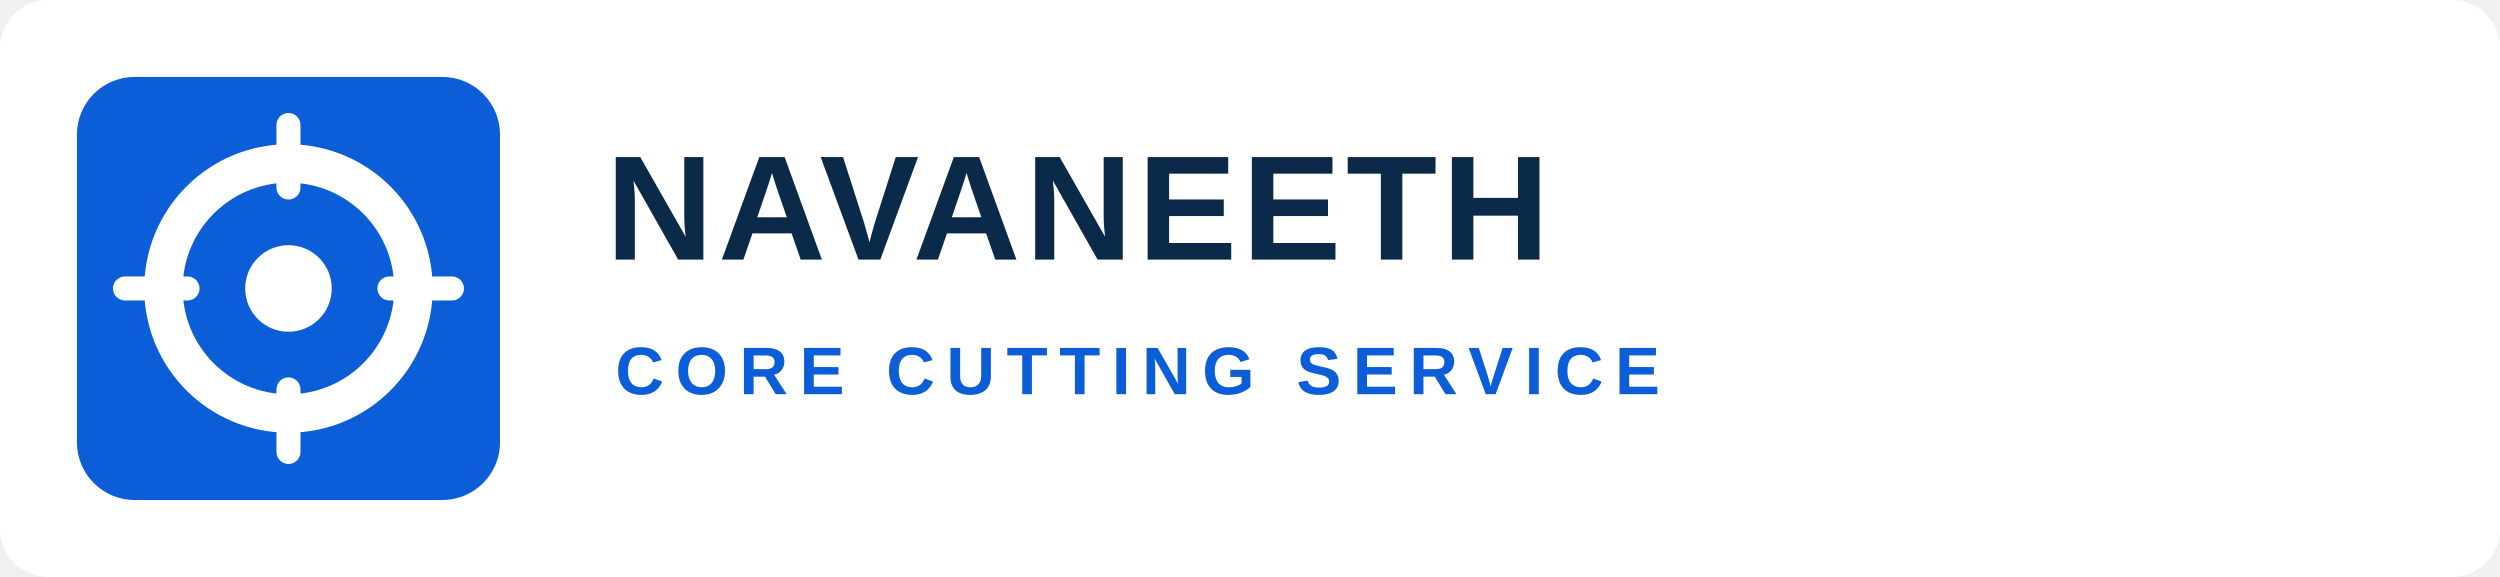
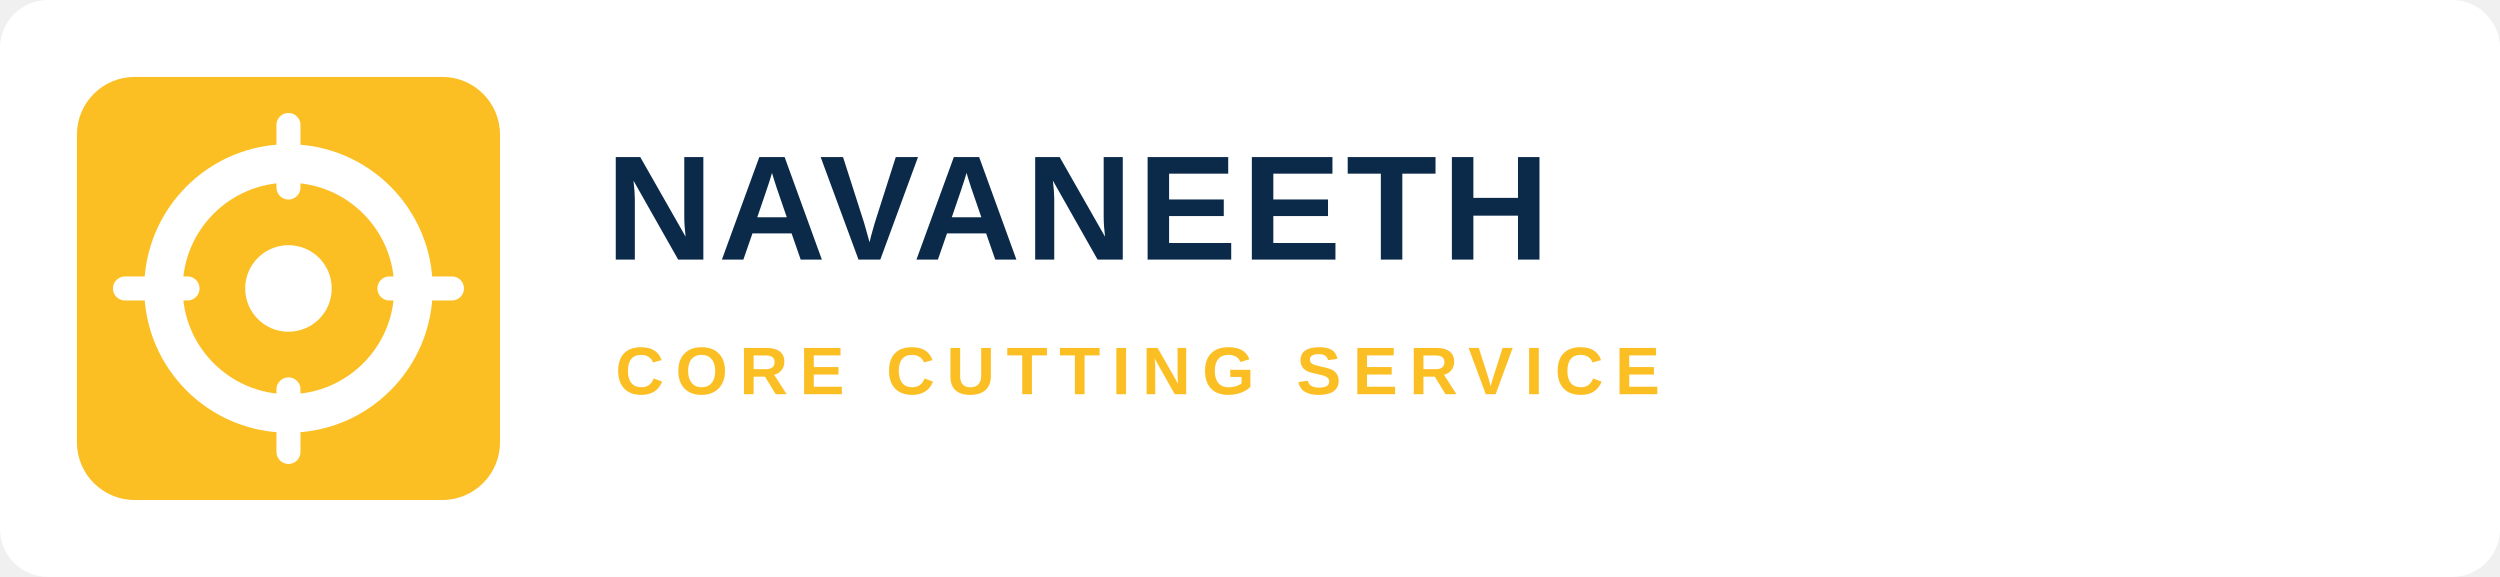
<svg xmlns="http://www.w3.org/2000/svg" viewBox="0 0 520 120" role="img" aria-labelledby="title desc">
  <rect width="520" height="120" rx="10" fill="#FFFFFF" />
  <g transform="translate(16 16)">
-     <rect width="88" height="88" rx="12" fill="#0B5ED7" />
+     <rect width="88" height="88" rx="12" fill="#FBBF24" />
    <circle cx="44" cy="44" r="26" fill="none" stroke="#FFFFFF" stroke-width="8" />
    <circle cx="44" cy="44" r="9" fill="#FFFFFF" />
    <path d="M44 10v13M44 65v13M10 44h13M65 44h13" stroke="#FFFFFF" stroke-width="5" stroke-linecap="round" />
  </g>
  <text x="126" y="54" font-family="Arial, Helvetica, sans-serif" font-size="31" font-weight="800" letter-spacing="1" fill="#0B2A4A">NAVANEETH</text>
-   <text x="128" y="82" font-family="Arial, Helvetica, sans-serif" font-size="14" font-weight="700" letter-spacing="2.4" fill="#0B5ED7">CORE CUTTING SERVICE</text>
+   <text x="128" y="82" font-family="Arial, Helvetica, sans-serif" font-size="14" font-weight="700" letter-spacing="2.4" fill="#FBBF24">CORE CUTTING SERVICE</text>
</svg>
